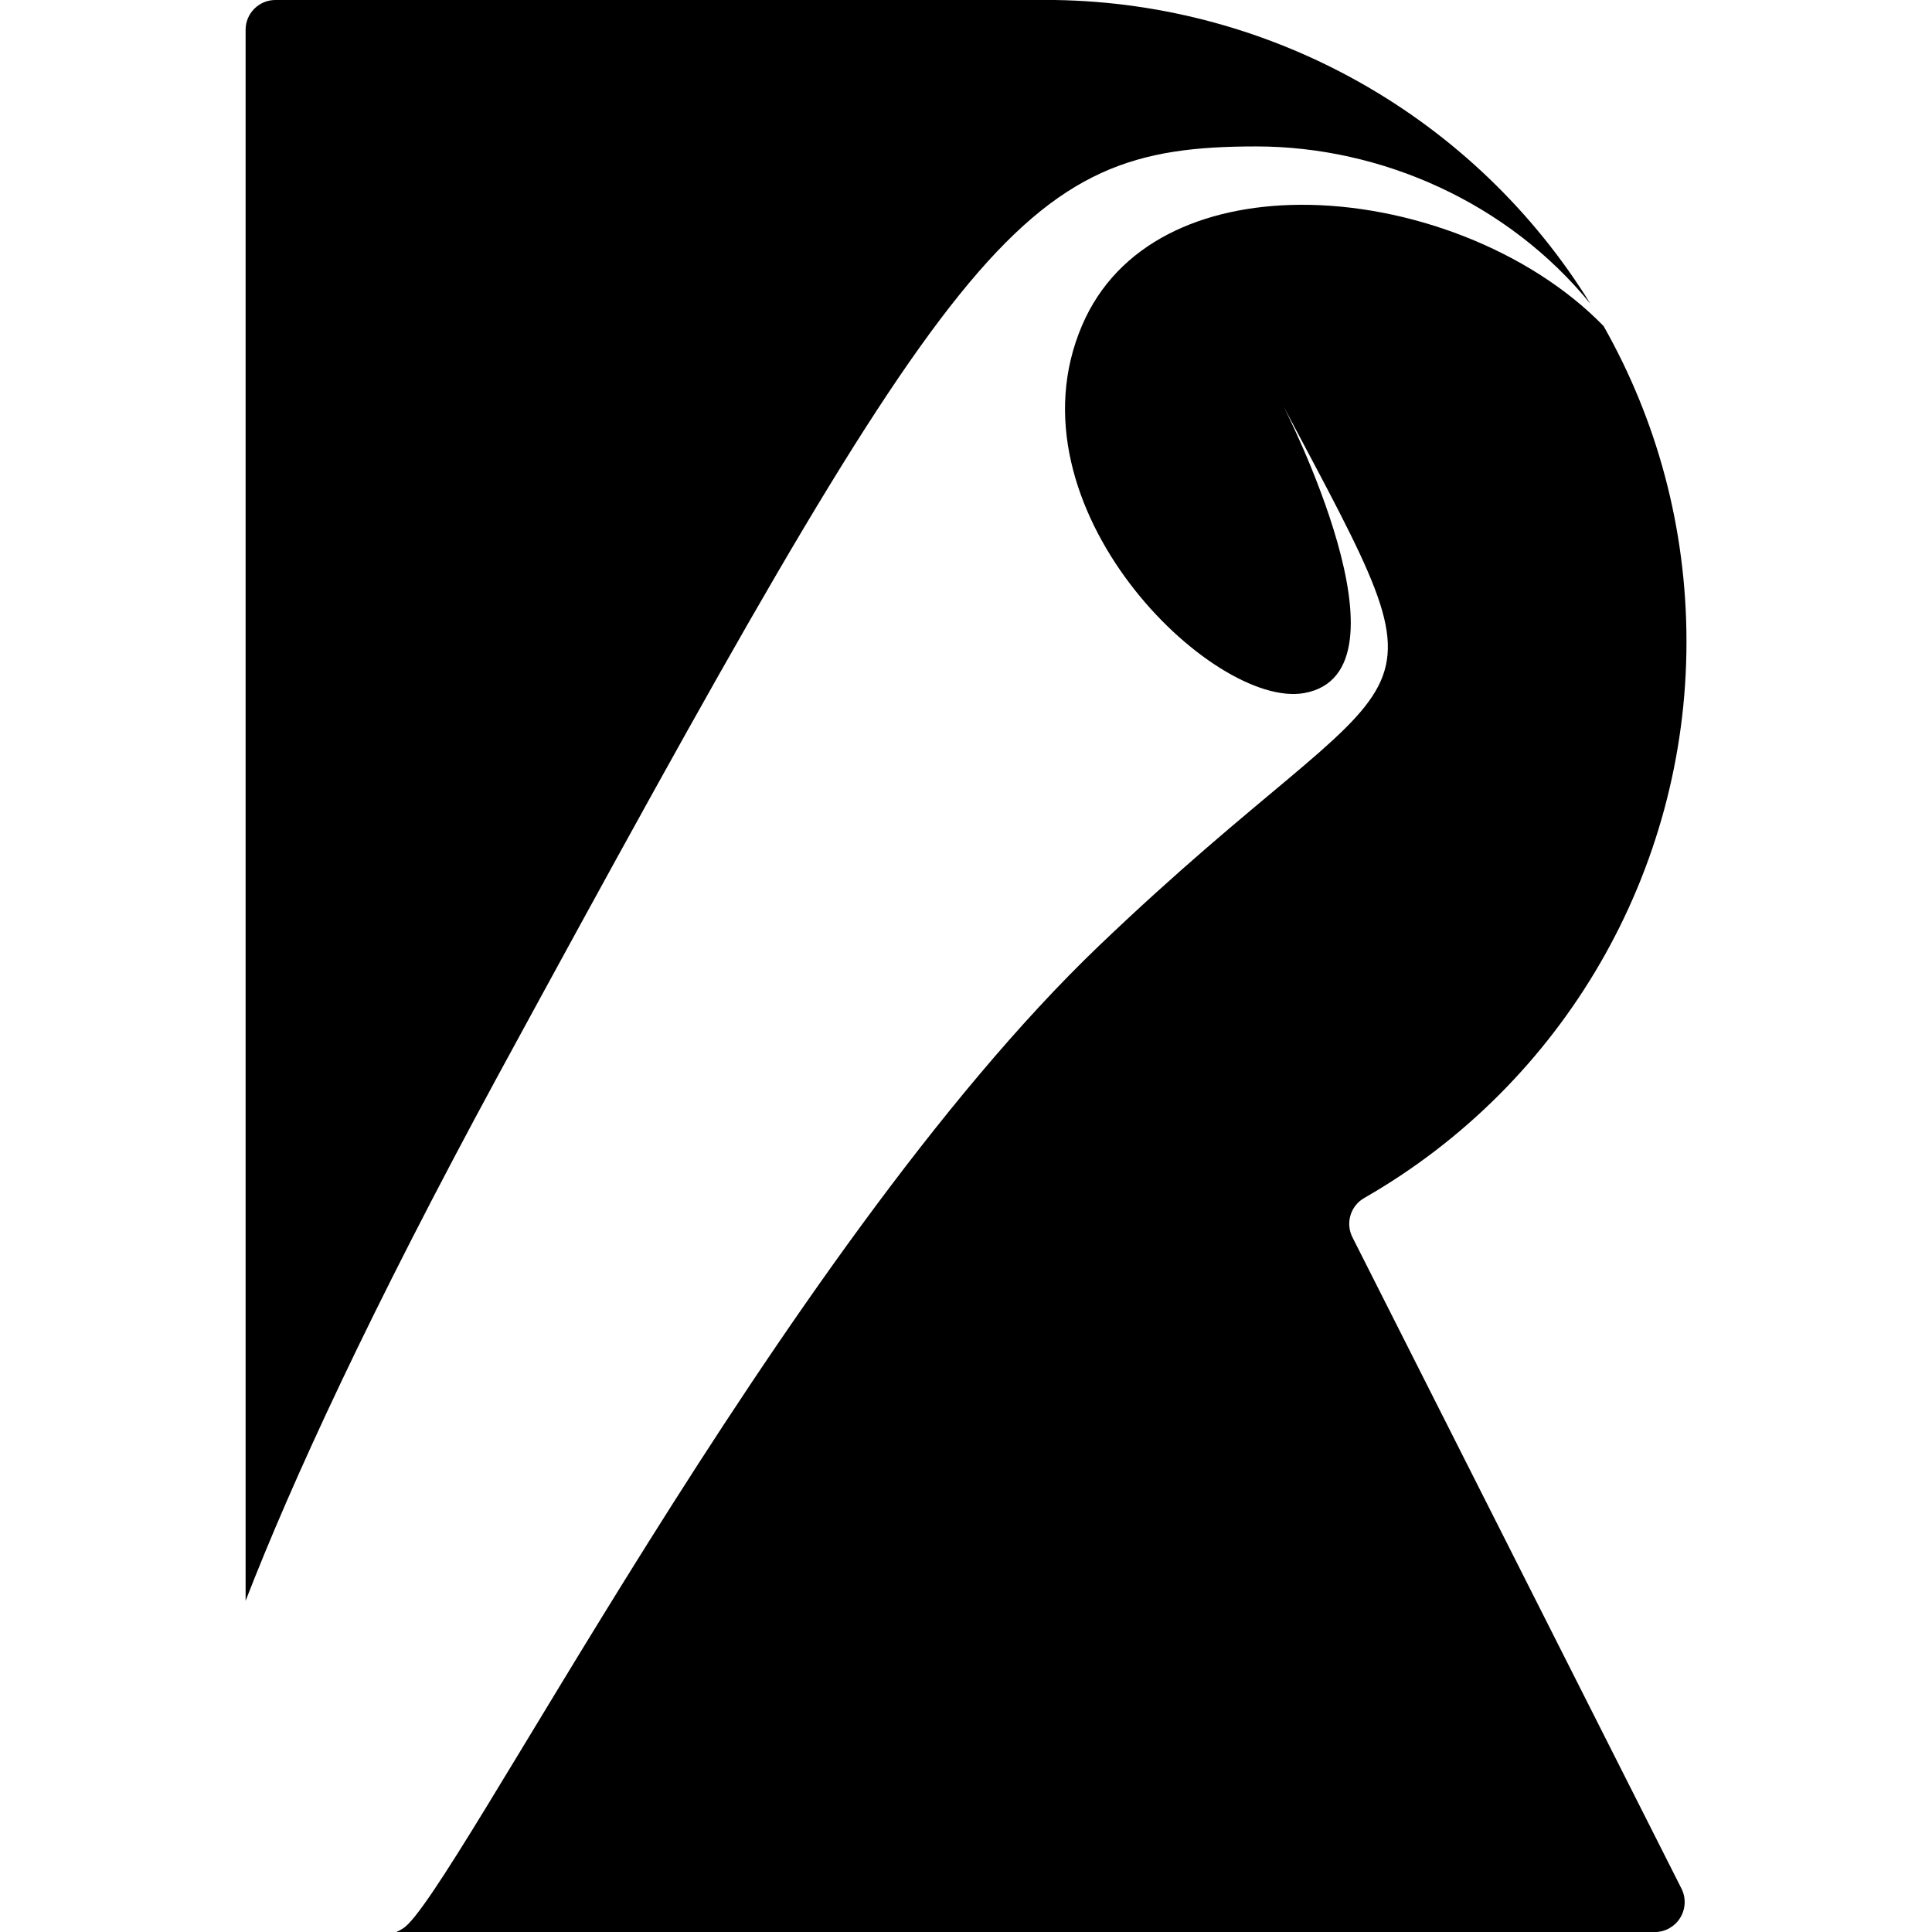
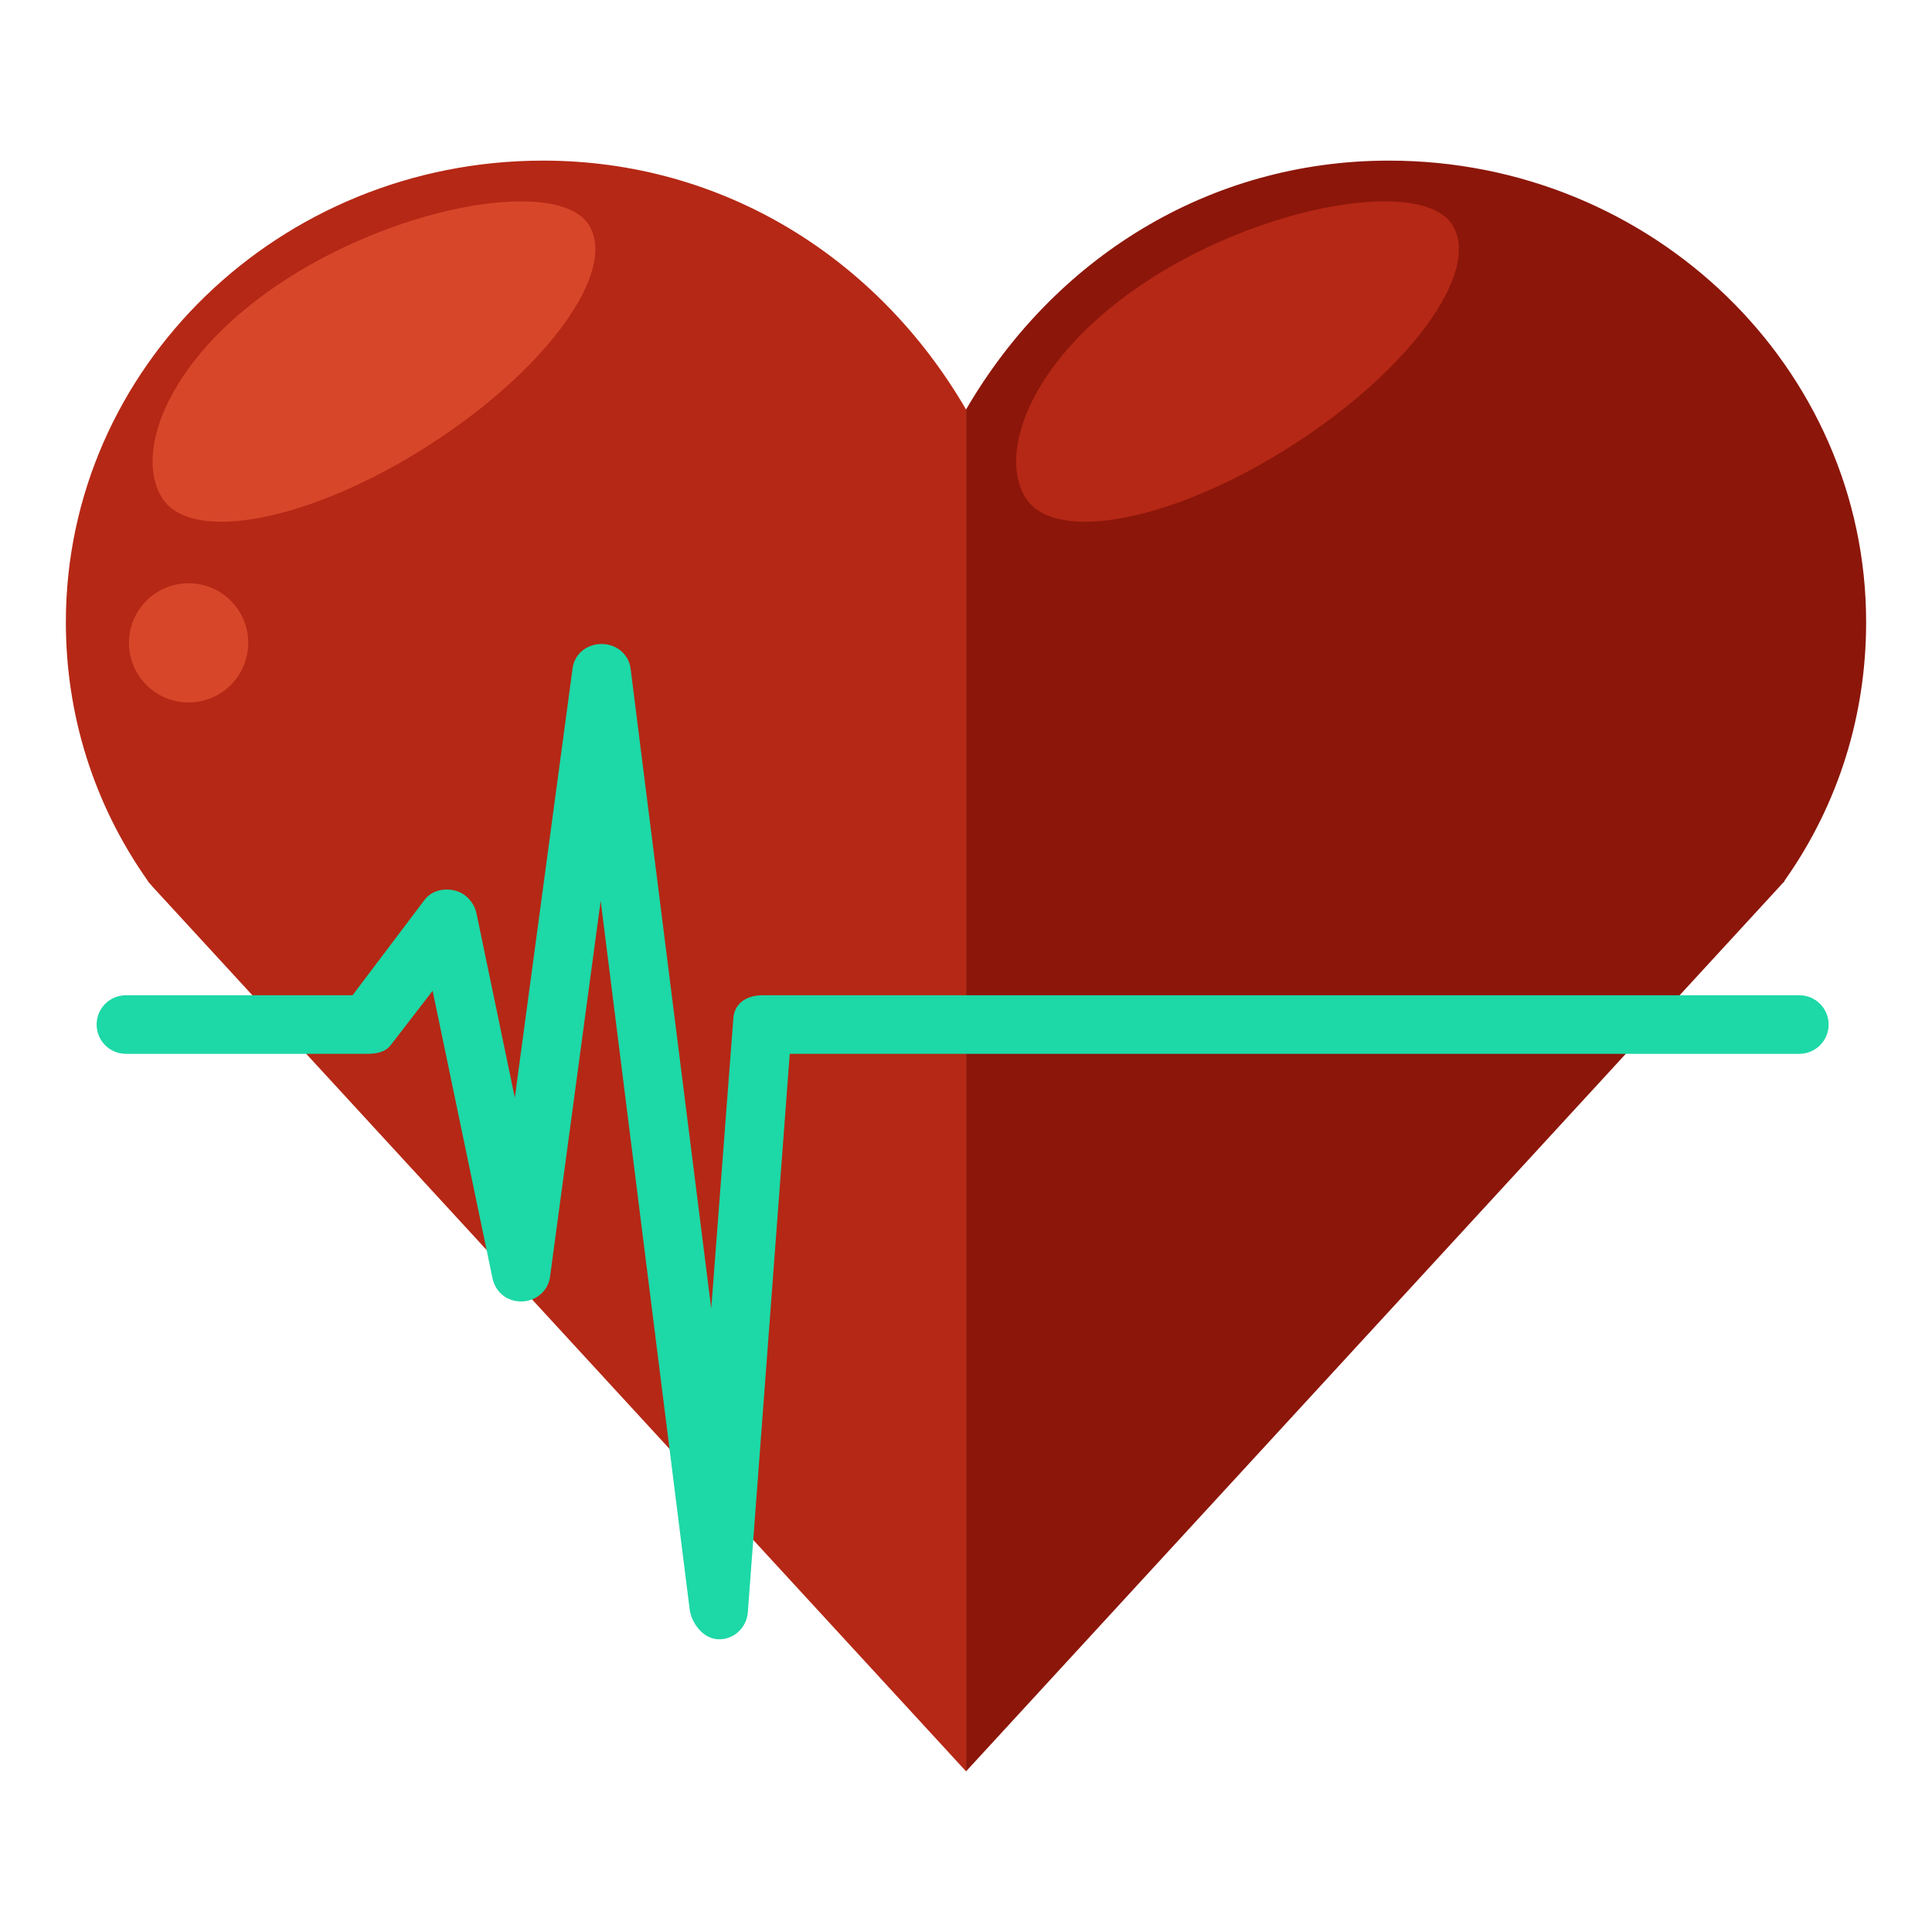
- <svg xmlns="http://www.w3.org/2000/svg" role="img" viewBox="0 0 24 24">
-   <path d="M3.42 0a.37.37 0 0 0-.369.37v19.516c.577-1.488 1.557-3.617 3.138-6.53 5.7-10.48 6.447-11.537 9.416-11.537 1.56 0 3.134.704 4.152 1.955A7.962 7.962 0 0 0 13.102 0zm12.72 2.544c-1.19.01-2.257.466-2.698 1.498-.967 2.256 1.624 4.767 2.757 4.568 1.442-.255-.255-3.563-.255-3.563 2.205 4.156 1.697 2.884-2.29 6.7S5.596 23.62 5.002 23.958a.477.477 0 0 1-.08.043h15.637a.373.373 0 0 0 .33-.538l-4.088-8.092a.37.37 0 0 1 .144-.488A7.96 7.96 0 0 0 20.95 7.97c0-1.425-.373-2.761-1.03-3.92-.927-.952-2.43-1.516-3.779-1.506z" />
+ <svg xmlns="http://www.w3.org/2000/svg" version="1.1" id="Layer_1" x="0px" y="0px" width="66px" height="66px" viewBox="0 0 66 66" enable-background="new 0 0 66 66" xml:space="preserve">
+   <g>
+     <g>
+       <g>
+         <path fill="#B52815" d="M33.002,13.989c-3-5.156-8.279-8.502-14.451-8.502c-9.006,0-16.301,7.074-16.301,15.768     c0,3.162,0.951,6.215,2.791,8.824l0.021,0.041c0.061,0.062,0.086,0.096,0.141,0.162l27.799,30.23V13.989z" />
+         <path fill="#8C160A" d="M33.002,13.989c3-5.156,8.283-8.502,14.449-8.502c8.998,0,16.299,7.074,16.299,15.768     c0,3.162-0.938,6.215-2.783,8.824l-0.016,0.041c-0.066,0.062-0.102,0.096-0.154,0.162l-27.795,30.23V13.989z" />
+       </g>
+       <path fill="#D8462A" d="M20.109,7.675c1.012,1.576-1.426,4.947-5.447,7.529c-4.023,2.582-8.1,3.389-9.117,1.818    c-1.008-1.582,0.238-4.92,4.258-7.498C13.822,6.944,19.1,6.097,20.109,7.675z" />
+       <path fill="#B52815" d="M49.609,7.675c1.012,1.576-1.426,4.947-5.447,7.529c-4.023,2.582-8.1,3.389-9.117,1.818    c-1.008-1.582,0.238-4.92,4.258-7.498C43.322,6.944,48.6,6.097,49.609,7.675z" />
+       <path fill="#D8462A" d="M8.48,21.962c0,1.123-0.914,2.035-2.037,2.035c-1.125,0-2.037-0.912-2.037-2.035    c0-1.127,0.912-2.037,2.037-2.037C7.566,19.925,8.48,20.835,8.48,21.962z" />
+     </g>
+     <g>
+       <path fill="#1DD8A7" d="M24.551,56c-0.504,0-0.93-0.529-0.992-1.029l-3.039-24.2l-1.729,12.841    c-0.064,0.484-0.469,0.83-0.955,0.848c-0.529,0.011-0.916-0.328-1.014-0.805l-2.043-9.808l-1.422,1.843    C13.168,35.946,12.869,36,12.551,36h-8.25c-0.553,0-1-0.447-1-1s0.447-1,1-1h7.742l2.451-3.246    c0.232-0.318,0.631-0.421,1.018-0.339c0.387,0.084,0.688,0.411,0.768,0.798l1.307,6.287l1.973-14.668    C19.625,22.334,20.049,22,20.551,22h0.004c0.502,0,0.926,0.348,0.988,0.846l2.754,21.855l0.756-9.924    C25.094,34.256,25.527,34,26.051,34h35.418c0.551,0,1,0.447,1,1s-0.449,1-1,1h-34.49l-1.432,19.075    C25.51,55.587,25.09,56,24.576,56C24.566,56,24.559,56,24.551,56z" />
+     </g>
+   </g>
</svg>
